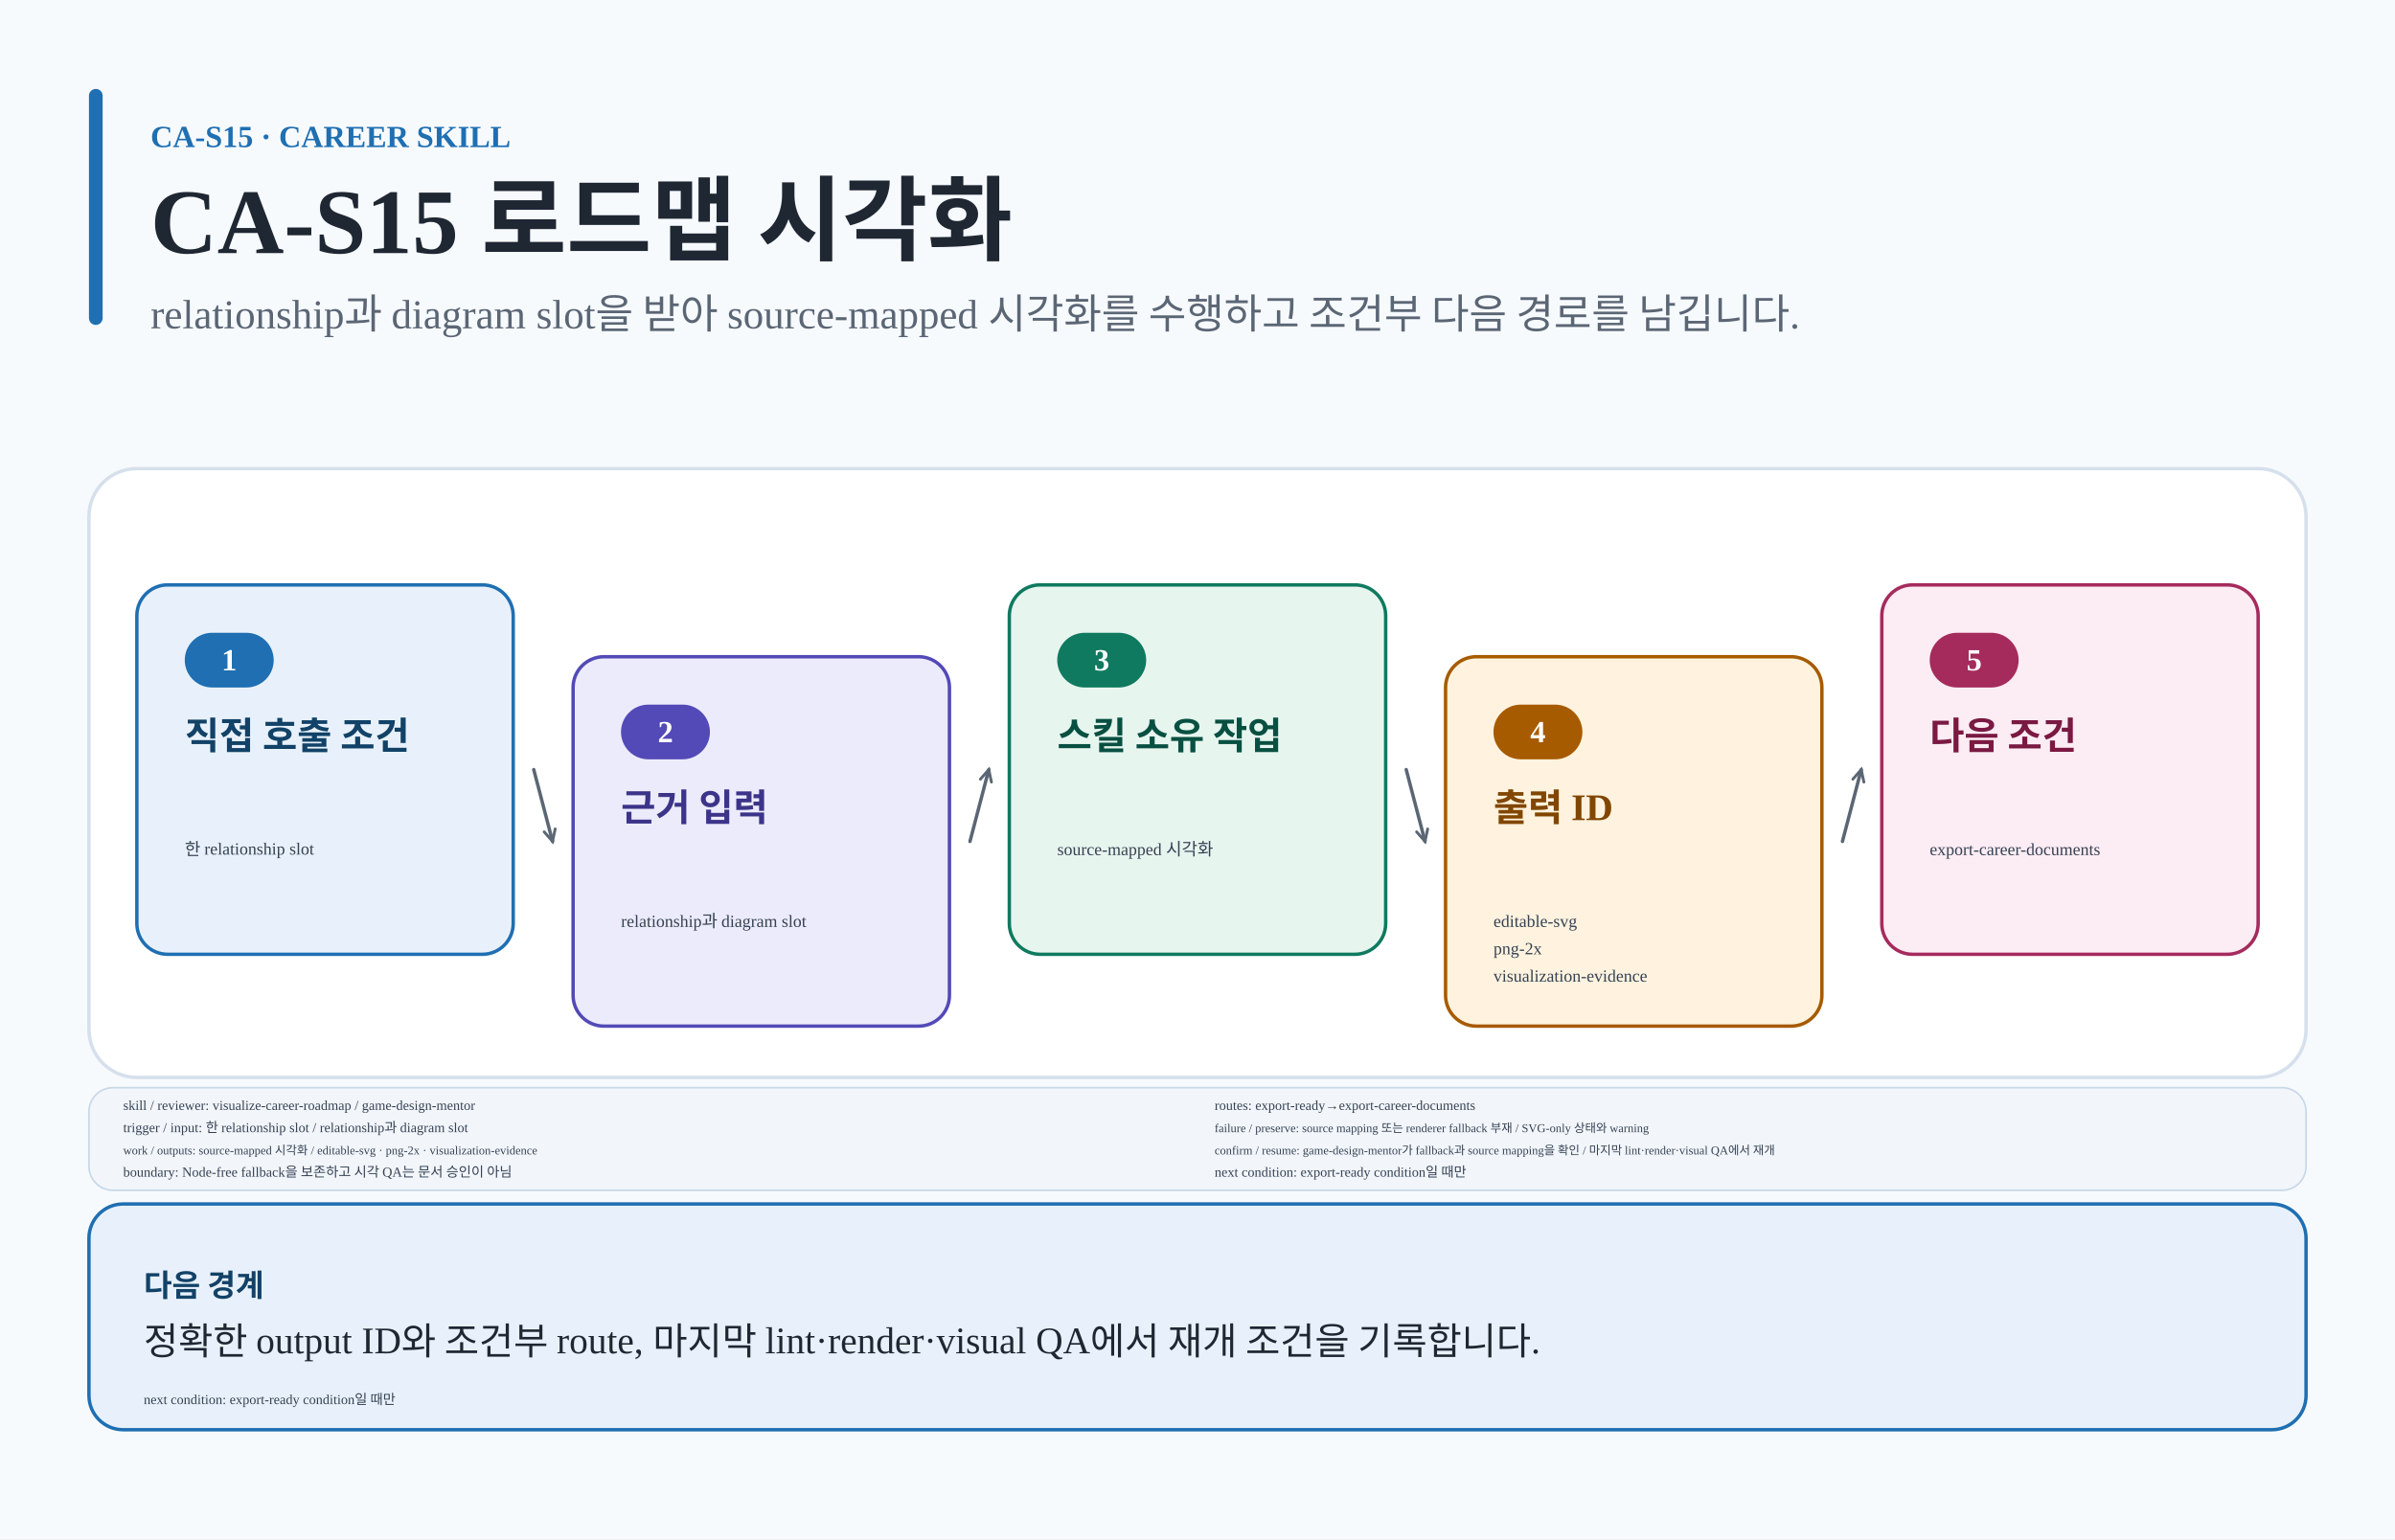
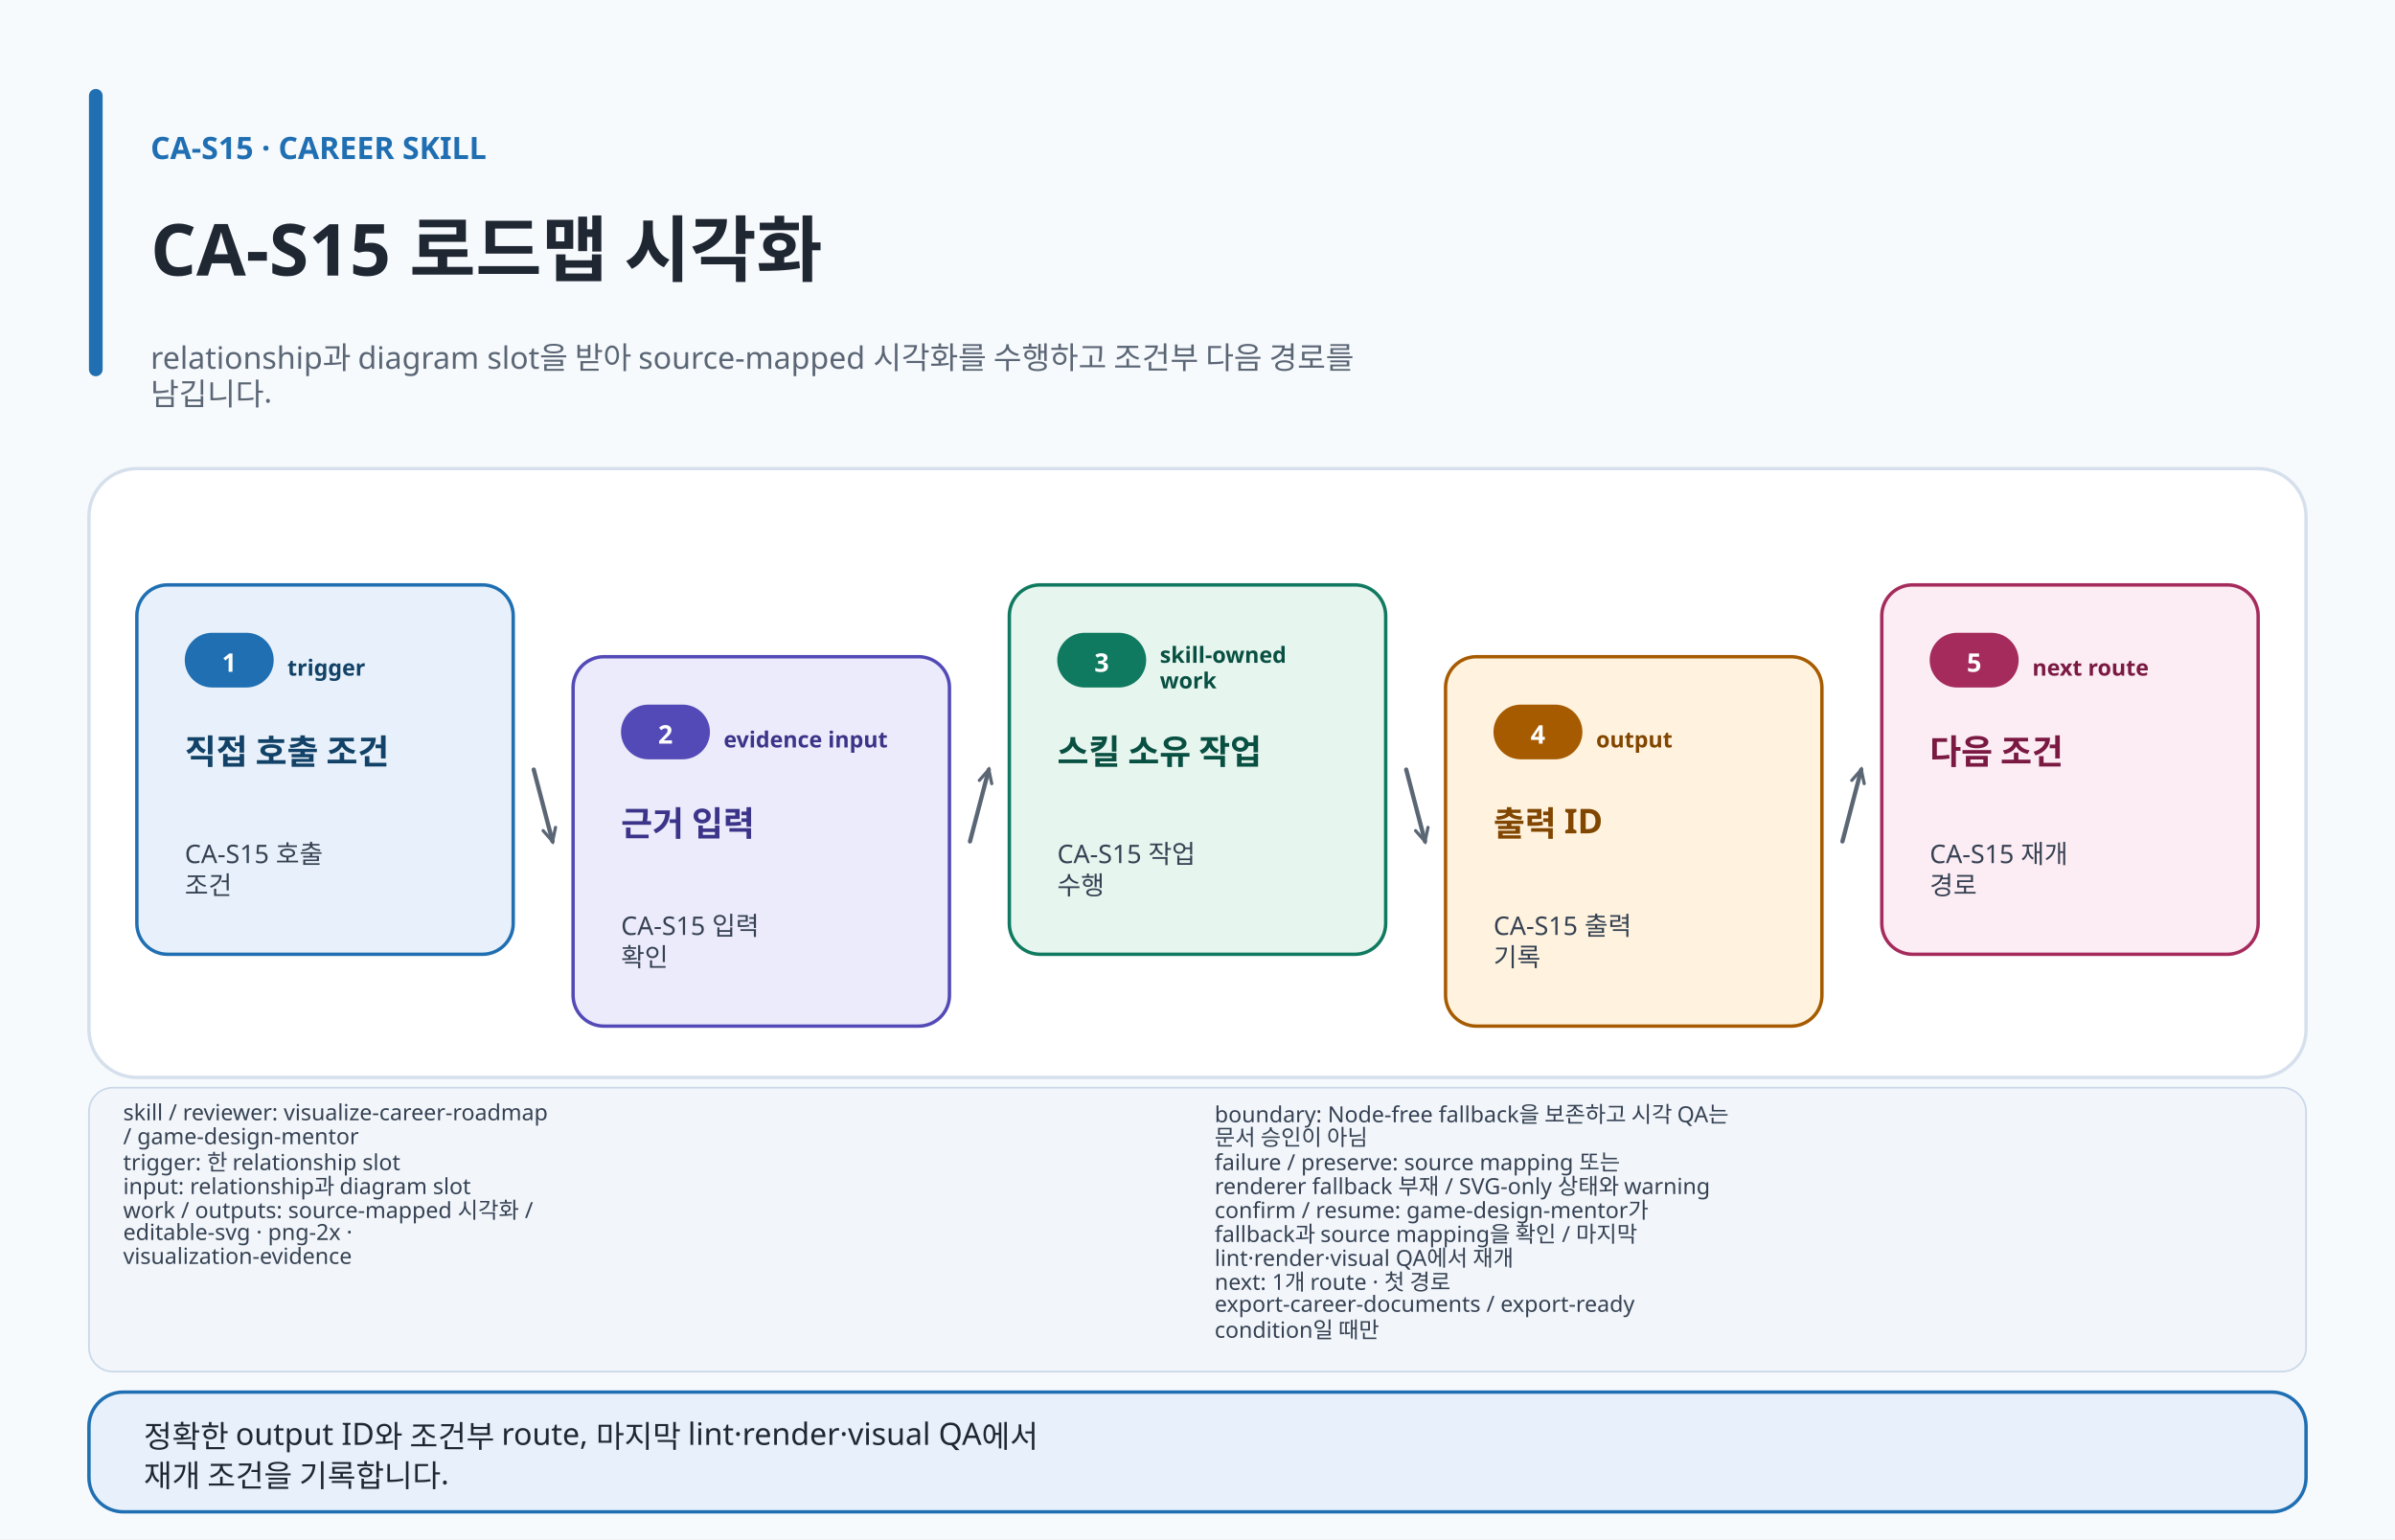
- <svg xmlns="http://www.w3.org/2000/svg" viewBox="0 0 1400 900" width="1400" height="900" role="img" aria-label="게임 기획 커리어 로드맵 시각화 직접 호출 흐름">
+ <svg xmlns="http://www.w3.org/2000/svg" viewBox="0 0 1400 900" width="1400" height="900" role="img" aria-label="게임 기획 커리어 로드맵 시각화 직접 호출 흐름" style="font-family:Pretendard,'Apple SD Gothic Neo','Malgun Gothic','Noto Sans KR',sans-serif">
  <defs>
-     <marker id="open-arrow" viewBox="0 0 12 12" refX="10" refY="6" markerWidth="10" markerHeight="10" markerUnits="userSpaceOnUse" orient="auto">
+     <marker id="open-arrow" viewBox="0 0 12 12" refX="10" refY="6" markerWidth="11.25" markerHeight="11.25" markerUnits="userSpaceOnUse" orient="auto">
      <path d="M 2 2 L 10 6 L 2 10" fill="none" stroke="#5B6675" stroke-width="2" stroke-linecap="round" />
    </marker>
  </defs>
  <rect width="1400" height="900" fill="#F7FAFD" />
-   <rect x="52" y="52" width="8" height="138" rx="4" fill="#1F6FB2" />
-   <text x="88" y="86" fill="#1F6FB2" font-size="18" font-weight="700">CA-S15 · CAREER SKILL</text>
-   <text x="88" y="148" fill="#1F2733" font-size="54" font-weight="700">CA-S15 로드맵 시각화</text>
-   <text x="88" y="192" fill="#5B6675" font-size="24" textLength="1220" lengthAdjust="spacingAndGlyphs">relationship과 diagram slot을 받아 source-mapped 시각화를 수행하고 조건부 다음 경로를 남깁니다.</text>
+   <rect x="52" y="52" width="8" height="168" rx="4" fill="#1F6FB2" />
+   <text data-text-role="eyebrow" x="88" y="86" text-anchor="start" dominant-baseline="central" fill="#1F6FB2" font-size="18" font-weight="700">
+     <tspan x="88" dy="0">CA-S15 · CAREER SKILL</tspan>
+   </text>
+   <text data-text-role="title" x="88" y="141" text-anchor="start" dominant-baseline="central" fill="#1F2733" font-size="42" font-weight="700">
+     <tspan x="88" dy="0">CA-S15 로드맵 시각화</tspan>
+   </text>
+   <text data-text-role="description" x="88" y="207" text-anchor="start" dominant-baseline="central" fill="#5B6675" font-size="18" font-weight="400">
+     <tspan x="88" dy="0">relationship과 diagram slot을 받아 source-mapped 시각화를 수행하고 조건부 다음 경로를</tspan>
+     <tspan x="88" dy="22">남깁니다.</tspan>
+   </text>
  <rect x="52" y="274" width="1296" height="356" rx="28" fill="#FFFFFF" stroke="#D6E0EC" stroke-width="2" />
-   <path d="M 312 450 L 323 492" fill="none" stroke="#5B6675" stroke-width="2" stroke-linecap="round" marker-end="url(#open-arrow)" />
-   <path d="M 567 492 L 578 450" fill="none" stroke="#5B6675" stroke-width="2" stroke-linecap="round" marker-end="url(#open-arrow)" />
-   <path d="M 822 450 L 833 492" fill="none" stroke="#5B6675" stroke-width="2" stroke-linecap="round" marker-end="url(#open-arrow)" />
-   <path d="M 1077 492 L 1088 450" fill="none" stroke="#5B6675" stroke-width="2" stroke-linecap="round" marker-end="url(#open-arrow)" />
+   <path d="M 312 450 L 323 492" fill="none" stroke="#5B6675" stroke-width="2.5" stroke-linecap="round" marker-end="url(#open-arrow)" />
+   <path d="M 567 492 L 578 450" fill="none" stroke="#5B6675" stroke-width="2.5" stroke-linecap="round" marker-end="url(#open-arrow)" />
+   <path d="M 822 450 L 833 492" fill="none" stroke="#5B6675" stroke-width="2.5" stroke-linecap="round" marker-end="url(#open-arrow)" />
+   <path d="M 1077 492 L 1088 450" fill="none" stroke="#5B6675" stroke-width="2.5" stroke-linecap="round" marker-end="url(#open-arrow)" />
  <g aria-label="읽기 순서 1: 직접 호출 조건">
    <rect x="80" y="342" width="220" height="216" rx="18" fill="#E8F1FB" stroke="#1F6FB2" stroke-width="2" />
    <rect x="108" y="370" width="52" height="32" rx="16" fill="#1F6FB2" />
-     <text x="134" y="392" text-anchor="middle" fill="#FFFFFF" font-size="18" font-weight="700">1</text>
-     <text x="108" y="438" fill="#124267" font-size="22" font-weight="700">직접 호출 조건</text>
-     <text x="108" y="500" fill="#354152" font-size="10" textLength="164" lengthAdjust="spacingAndGlyphs">한 relationship slot</text>
+     <text data-text-role="caption" x="134" y="387" text-anchor="middle" dominant-baseline="central" fill="#FFFFFF" font-size="15" font-weight="700">
+       <tspan x="134" dy="0">1</tspan>
+     </text>
+     <text data-text-role="caption" x="168" y="390" text-anchor="start" dominant-baseline="central" fill="#124267" font-size="13" font-weight="700">
+       <tspan x="168" dy="0">trigger</tspan>
+     </text>
+     <text data-text-role="card-title" x="108" y="438" text-anchor="start" dominant-baseline="central" fill="#124267" font-size="20" font-weight="700">
+       <tspan x="108" dy="0">직접 호출 조건</tspan>
+     </text>
+     <text data-text-role="card-body" x="108" y="497.5" text-anchor="start" dominant-baseline="central" fill="#354152" font-size="15" font-weight="400">
+       <tspan x="108" dy="0">CA-S15 호출</tspan>
+       <tspan x="108" dy="19">조건</tspan>
+     </text>
  </g>
  <g aria-label="읽기 순서 2: 근거 입력">
    <rect x="335" y="384" width="220" height="216" rx="18" fill="#ECEBFB" stroke="#534AB7" stroke-width="2" />
    <rect x="363" y="412" width="52" height="32" rx="16" fill="#534AB7" />
-     <text x="389" y="434" text-anchor="middle" fill="#FFFFFF" font-size="18" font-weight="700">2</text>
-     <text x="363" y="480" fill="#3C3489" font-size="22" font-weight="700">근거 입력</text>
-     <text x="363" y="542" fill="#354152" font-size="10" textLength="164" lengthAdjust="spacingAndGlyphs">relationship과 diagram slot</text>
+     <text data-text-role="caption" x="389" y="429" text-anchor="middle" dominant-baseline="central" fill="#FFFFFF" font-size="15" font-weight="700">
+       <tspan x="389" dy="0">2</tspan>
+     </text>
+     <text data-text-role="caption" x="423" y="432" text-anchor="start" dominant-baseline="central" fill="#3C3489" font-size="13" font-weight="700">
+       <tspan x="423" dy="0">evidence input</tspan>
+     </text>
+     <text data-text-role="card-title" x="363" y="480" text-anchor="start" dominant-baseline="central" fill="#3C3489" font-size="20" font-weight="700">
+       <tspan x="363" dy="0">근거 입력</tspan>
+     </text>
+     <text data-text-role="card-body" x="363" y="539.5" text-anchor="start" dominant-baseline="central" fill="#354152" font-size="15" font-weight="400">
+       <tspan x="363" dy="0">CA-S15 입력</tspan>
+       <tspan x="363" dy="19">확인</tspan>
+     </text>
  </g>
  <g aria-label="읽기 순서 3: 스킬 소유 작업">
    <rect x="590" y="342" width="220" height="216" rx="18" fill="#E7F5EF" stroke="#0F7A5F" stroke-width="2" />
    <rect x="618" y="370" width="52" height="32" rx="16" fill="#0F7A5F" />
-     <text x="644" y="392" text-anchor="middle" fill="#FFFFFF" font-size="18" font-weight="700">3</text>
-     <text x="618" y="438" fill="#085041" font-size="22" font-weight="700">스킬 소유 작업</text>
-     <text x="618" y="500" fill="#354152" font-size="10" textLength="164" lengthAdjust="spacingAndGlyphs">source-mapped 시각화</text>
+     <text data-text-role="caption" x="644" y="387" text-anchor="middle" dominant-baseline="central" fill="#FFFFFF" font-size="15" font-weight="700">
+       <tspan x="644" dy="0">3</tspan>
+     </text>
+     <text data-text-role="caption" x="678" y="382.5" text-anchor="start" dominant-baseline="central" fill="#085041" font-size="13" font-weight="700">
+       <tspan x="678" dy="0">skill-owned</tspan>
+       <tspan x="678" dy="15">work</tspan>
+     </text>
+     <text data-text-role="card-title" x="618" y="438" text-anchor="start" dominant-baseline="central" fill="#085041" font-size="20" font-weight="700">
+       <tspan x="618" dy="0">스킬 소유 작업</tspan>
+     </text>
+     <text data-text-role="card-body" x="618" y="497.5" text-anchor="start" dominant-baseline="central" fill="#354152" font-size="15" font-weight="400">
+       <tspan x="618" dy="0">CA-S15 작업</tspan>
+       <tspan x="618" dy="19">수행</tspan>
+     </text>
  </g>
  <g aria-label="읽기 순서 4: 출력 ID">
    <rect x="845" y="384" width="220" height="216" rx="18" fill="#FFF3DF" stroke="#A75B00" stroke-width="2" />
    <rect x="873" y="412" width="52" height="32" rx="16" fill="#A75B00" />
-     <text x="899" y="434" text-anchor="middle" fill="#FFFFFF" font-size="18" font-weight="700">4</text>
-     <text x="873" y="480" fill="#814600" font-size="22" font-weight="700">출력 ID</text>
-     <text x="873" y="542" fill="#354152" font-size="10" textLength="164" lengthAdjust="spacingAndGlyphs">editable-svg</text>
-     <text x="873" y="558" fill="#354152" font-size="10" textLength="164" lengthAdjust="spacingAndGlyphs">png-2x</text>
-     <text x="873" y="574" fill="#354152" font-size="10" textLength="164" lengthAdjust="spacingAndGlyphs">visualization-evidence</text>
+     <text data-text-role="caption" x="899" y="429" text-anchor="middle" dominant-baseline="central" fill="#FFFFFF" font-size="15" font-weight="700">
+       <tspan x="899" dy="0">4</tspan>
+     </text>
+     <text data-text-role="caption" x="933" y="432" text-anchor="start" dominant-baseline="central" fill="#814600" font-size="13" font-weight="700">
+       <tspan x="933" dy="0">output</tspan>
+     </text>
+     <text data-text-role="card-title" x="873" y="480" text-anchor="start" dominant-baseline="central" fill="#814600" font-size="20" font-weight="700">
+       <tspan x="873" dy="0">출력 ID</tspan>
+     </text>
+     <text data-text-role="card-body" x="873" y="539.5" text-anchor="start" dominant-baseline="central" fill="#354152" font-size="15" font-weight="400">
+       <tspan x="873" dy="0">CA-S15 출력</tspan>
+       <tspan x="873" dy="19">기록</tspan>
+     </text>
  </g>
  <g aria-label="읽기 순서 5: 다음 조건">
    <rect x="1100" y="342" width="220" height="216" rx="18" fill="#FCECF3" stroke="#A52B5D" stroke-width="2" />
    <rect x="1128" y="370" width="52" height="32" rx="16" fill="#A52B5D" />
-     <text x="1154" y="392" text-anchor="middle" fill="#FFFFFF" font-size="18" font-weight="700">5</text>
-     <text x="1128" y="438" fill="#7A1942" font-size="22" font-weight="700">다음 조건</text>
-     <text x="1128" y="500" fill="#354152" font-size="10" textLength="164" lengthAdjust="spacingAndGlyphs">export-career-documents</text>
+     <text data-text-role="caption" x="1154" y="387" text-anchor="middle" dominant-baseline="central" fill="#FFFFFF" font-size="15" font-weight="700">
+       <tspan x="1154" dy="0">5</tspan>
+     </text>
+     <text data-text-role="caption" x="1188" y="390" text-anchor="start" dominant-baseline="central" fill="#7A1942" font-size="13" font-weight="700">
+       <tspan x="1188" dy="0">next route</tspan>
+     </text>
+     <text data-text-role="card-title" x="1128" y="438" text-anchor="start" dominant-baseline="central" fill="#7A1942" font-size="20" font-weight="700">
+       <tspan x="1128" dy="0">다음 조건</tspan>
+     </text>
+     <text data-text-role="card-body" x="1128" y="497.5" text-anchor="start" dominant-baseline="central" fill="#354152" font-size="15" font-weight="400">
+       <tspan x="1128" dy="0">CA-S15 재개</tspan>
+       <tspan x="1128" dy="19">경로</tspan>
+     </text>
  </g>
-   <rect x="52" y="636" width="1296" height="60" rx="14" fill="#F2F6FB" stroke="#C9D8E8" stroke-width="1" />
-   <text x="72" y="649" fill="#354152" font-size="8" textLength="610" lengthAdjust="spacingAndGlyphs">skill / reviewer: visualize-career-roadmap / game-design-mentor</text>
-   <text x="72" y="662" fill="#354152" font-size="8" textLength="610" lengthAdjust="spacingAndGlyphs">trigger / input: 한 relationship slot / relationship과 diagram slot</text>
-   <text x="72" y="675" fill="#354152" font-size="7" textLength="610" lengthAdjust="spacingAndGlyphs">work / outputs: source-mapped 시각화 / editable-svg · png-2x · visualization-evidence</text>
-   <text x="72" y="688" fill="#354152" font-size="8" textLength="610" lengthAdjust="spacingAndGlyphs">boundary: Node-free fallback을 보존하고 시각 QA는 문서 승인이 아님</text>
-   <text x="710" y="649" fill="#354152" font-size="8">routes: export-ready→export-career-documents</text>
-   <text x="710" y="662" fill="#354152" font-size="7" textLength="618" lengthAdjust="spacingAndGlyphs">failure / preserve: source mapping 또는 renderer fallback 부재 / SVG-only 상태와 warning</text>
-   <text x="710" y="675" fill="#354152" font-size="7" textLength="618" lengthAdjust="spacingAndGlyphs">confirm / resume: game-design-mentor가 fallback과 source mapping을 확인 / 마지막 lint·render·visual QA에서 재개</text>
-   <text x="710" y="688" fill="#354152" font-size="8">next condition: export-ready condition일 때만</text>
-   <rect x="52" y="704" width="1296" height="132" rx="20" fill="#E8F1FB" stroke="#1F6FB2" stroke-width="2" />
-   <text x="84" y="758" fill="#124267" font-size="18" font-weight="700">다음 경계</text>
-   <text x="84" y="792" fill="#1F2733" font-size="22">정확한 output ID와 조건부 route, 마지막 lint·render·visual QA에서 재개 조건을 기록합니다.</text>
-   <text x="84" y="821" fill="#354152" font-weight="500" font-size="8">next condition: export-ready condition일 때만</text>
+   <rect x="52" y="636" width="1296" height="166" rx="14" fill="#F2F6FB" stroke="#C9D8E8" stroke-width="1" />
+   <text data-text-role="semantic-rail" x="72" y="650" text-anchor="start" dominant-baseline="central" fill="#354152" font-size="13" font-weight="400">
+     <tspan x="72" dy="0">skill / reviewer: visualize-career-roadmap</tspan>
+     <tspan x="72" dy="14">/ game-design-mentor</tspan>
+   </text>
+   <text data-text-role="semantic-rail" x="72" y="678" text-anchor="start" dominant-baseline="central" fill="#354152" font-size="13" font-weight="400">
+     <tspan x="72" dy="0">trigger: 한 relationship slot</tspan>
+   </text>
+   <text data-text-role="semantic-rail" x="72" y="692" text-anchor="start" dominant-baseline="central" fill="#354152" font-size="13" font-weight="400">
+     <tspan x="72" dy="0">input: relationship과 diagram slot</tspan>
+   </text>
+   <text data-text-role="semantic-rail" x="72" y="706" text-anchor="start" dominant-baseline="central" fill="#354152" font-size="13" font-weight="400">
+     <tspan x="72" dy="0">work / outputs: source-mapped 시각화 /</tspan>
+     <tspan x="72" dy="14">editable-svg · png-2x ·</tspan>
+     <tspan x="72" dy="14">visualization-evidence</tspan>
+   </text>
+   <text data-text-role="semantic-rail" x="710" y="650" text-anchor="start" dominant-baseline="central" fill="#354152" font-size="13" font-weight="400">
+     <tspan x="710" dy="0">boundary: Node-free fallback을 보존하고 시각 QA는</tspan>
+     <tspan x="710" dy="14">문서 승인이 아님</tspan>
+   </text>
+   <text data-text-role="semantic-rail" x="710" y="678" text-anchor="start" dominant-baseline="central" fill="#354152" font-size="13" font-weight="400">
+     <tspan x="710" dy="0">failure / preserve: source mapping 또는</tspan>
+     <tspan x="710" dy="14">renderer fallback 부재 / SVG-only 상태와 warning</tspan>
+   </text>
+   <text data-text-role="semantic-rail" x="710" y="706" text-anchor="start" dominant-baseline="central" fill="#354152" font-size="13" font-weight="400">
+     <tspan x="710" dy="0">confirm / resume: game-design-mentor가</tspan>
+     <tspan x="710" dy="14">fallback과 source mapping을 확인 / 마지막</tspan>
+     <tspan x="710" dy="14">lint·render·visual QA에서 재개</tspan>
+   </text>
+   <text data-text-role="semantic-rail" x="710" y="748" text-anchor="start" dominant-baseline="central" fill="#354152" font-size="13" font-weight="400">
+     <tspan x="710" dy="0">next: 1개 route · 첫 경로</tspan>
+     <tspan x="710" dy="14">export-career-documents / export-ready</tspan>
+     <tspan x="710" dy="14">condition일 때만</tspan>
+   </text>
+   <rect x="52" y="814" width="1296" height="70" rx="20" fill="#E8F1FB" stroke="#1F6FB2" stroke-width="2" />
+   <text data-text-role="footer" x="84" y="838.5" text-anchor="start" dominant-baseline="central" fill="#1F2733" font-size="18" font-weight="400">
+     <tspan x="84" dy="0">정확한 output ID와 조건부 route, 마지막 lint·render·visual QA에서</tspan>
+     <tspan x="84" dy="23">재개 조건을 기록합니다.</tspan>
+   </text>
</svg>
